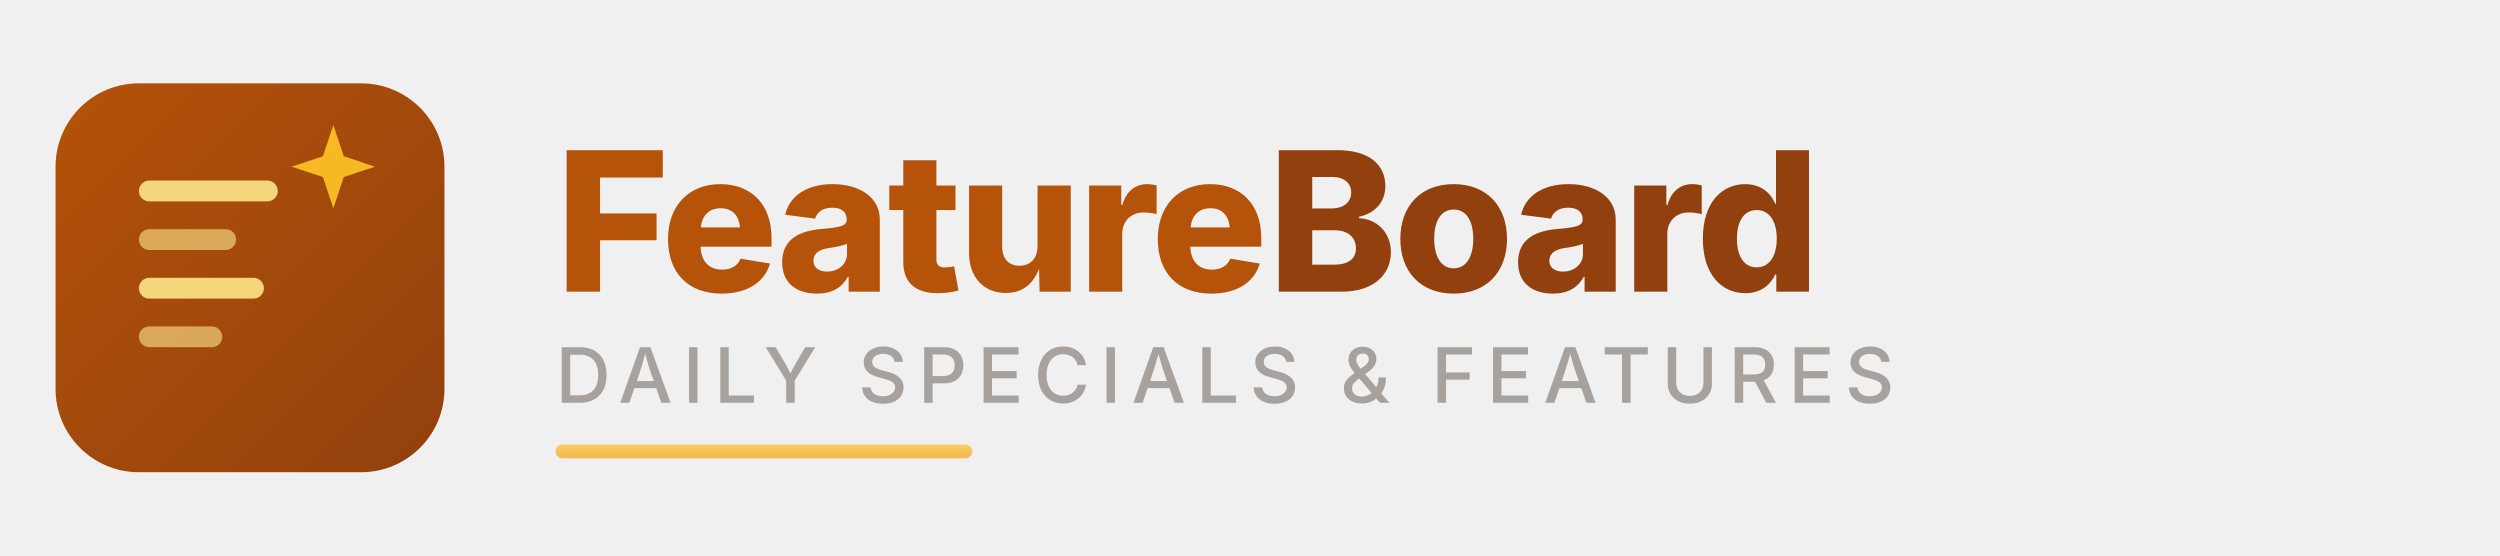
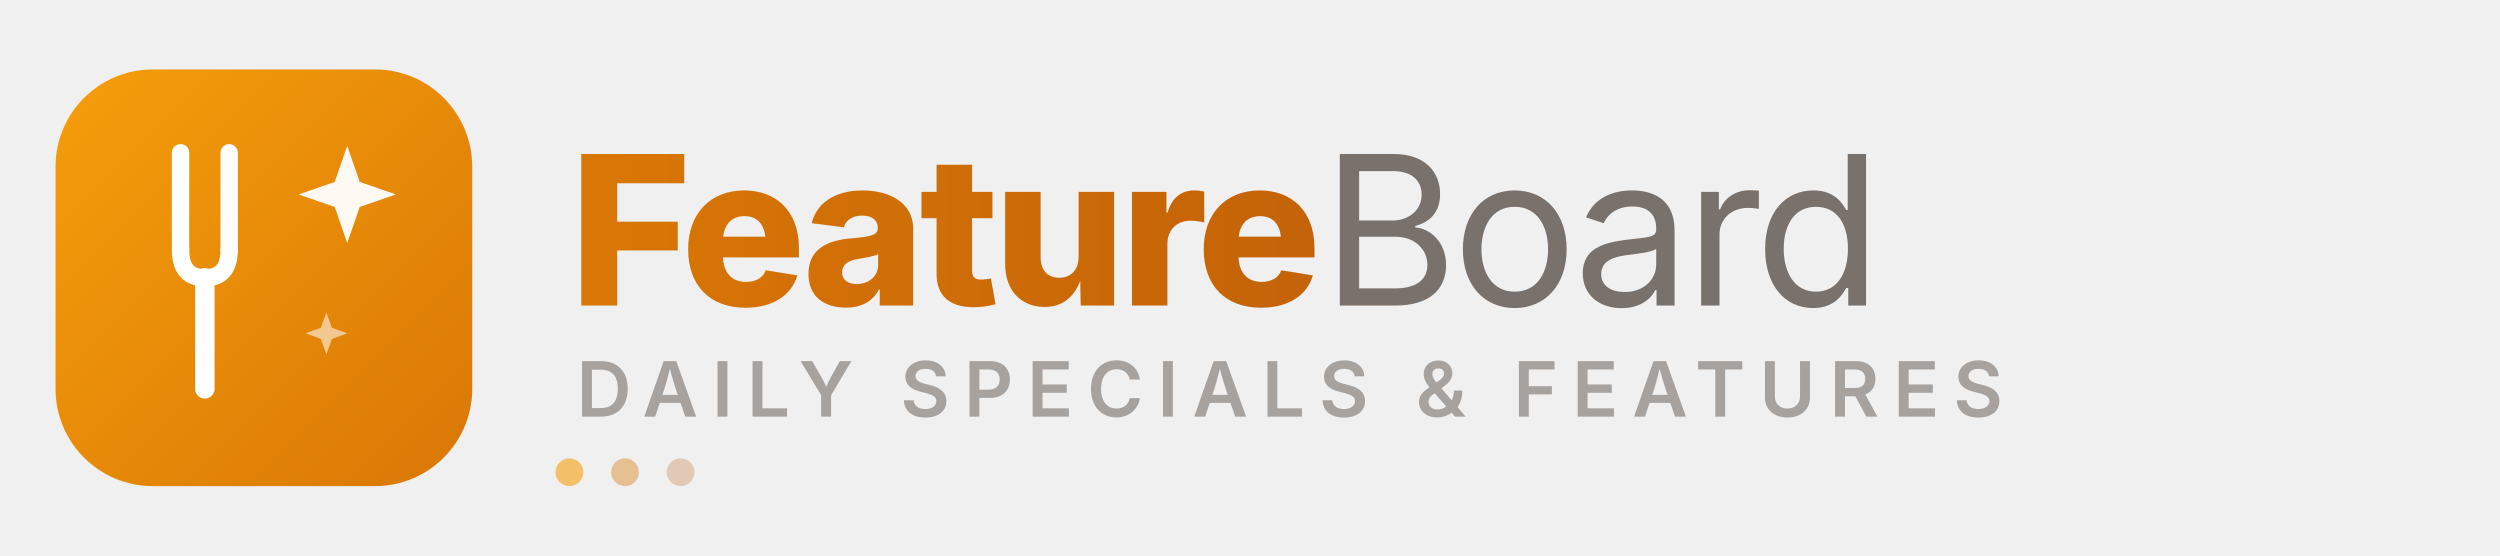
<svg xmlns="http://www.w3.org/2000/svg" width="360" height="80" viewBox="0 0 360 80">
  <defs>
-     <linearGradient id="bgGrad" x1="0" y1="0" x2="1" y2="1">
-       <stop offset="0%" stop-color="#b45309" />
-       <stop offset="100%" stop-color="#92400e" />
+     <linearGradient id="iconBg" x1="0" y1="0" x2="1" y2="1">
+       <stop offset="0%" stop-color="#f59e0b" />
+       <stop offset="100%" stop-color="#d97706" />
    </linearGradient>
-     <linearGradient id="accentGrad" x1="0" y1="0" x2="0" y2="1">
-       <stop offset="0%" stop-color="#fbbf24" />
-       <stop offset="100%" stop-color="#f59e0b" />
+     <linearGradient id="textGrad" x1="0" y1="0" x2="1" y2="0">
+       <stop offset="0%" stop-color="#d97706" />
+       <stop offset="100%" stop-color="#b45309" />
    </linearGradient>
  </defs>
-   <rect x="8" y="12" width="56" height="56" rx="12" fill="url(#bgGrad)" />
-   <rect x="20" y="26" width="20" height="3" rx="1.5" fill="#fde68a" opacity="0.9" />
-   <rect x="20" y="33" width="14" height="3" rx="1.5" fill="#fde68a" opacity="0.6" />
-   <rect x="20" y="40" width="18" height="3" rx="1.5" fill="#fde68a" opacity="0.9" />
-   <rect x="20" y="47" width="12" height="3" rx="1.5" fill="#fde68a" opacity="0.6" />
-   <g transform="translate(48, 24)" fill="#fbbf24">
-     <path d="M0,-6 L1.5,-1.5 L6,0 L1.5,1.5 L0,6 L-1.5,1.5 L-6,0 L-1.5,-1.5 Z" opacity="0.95" />
+   <rect x="8" y="10" width="60" height="60" rx="14" fill="url(#iconBg)" />
+   <line x1="26" y1="22" x2="26" y2="36" stroke="#fff" stroke-width="2.5" stroke-linecap="round" />
+   <line x1="33" y1="22" x2="33" y2="36" stroke="#fff" stroke-width="2.5" stroke-linecap="round" />
+   <path d="M26 36 Q26 40 29.5 40 Q33 40 33 36" stroke="#fff" stroke-width="2.5" fill="none" stroke-linecap="round" />
+   <path d="M29.5 40 L29.5 56" stroke="#fff" stroke-width="2.8" stroke-linecap="round" />
+   <g transform="translate(50,28)">
+     <path d="M0,-7 L1.8,-1.8 L7,0 L1.8,1.8 L0,7 L-1.8,1.8 L-7,0 L-1.8,-1.8Z" fill="#fff" opacity="0.95" />
  </g>
-   <text x="80" y="42" font-family="system-ui, -apple-system, 'Segoe UI', sans-serif" font-weight="800" font-size="28" fill="#b45309" letter-spacing="-0.5">
-     Feature<tspan fill="#92400e">Board</tspan>
+   <g transform="translate(47,48)">
+     <path d="M0,-3 L0.8,-0.8 L3,0 L0.8,0.8 L0,3 L-0.8,0.8 L-3,0 L-0.8,-0.8Z" fill="#fff" opacity="0.55" />
+   </g>
+   <text x="82" y="44" font-family="system-ui, -apple-system, 'Segoe UI', sans-serif" font-weight="800" font-size="30" fill="url(#textGrad)" letter-spacing="-0.8">
+     Feature<tspan font-weight="400" fill="#78716c">Board</tspan>
  </text>
-   <text x="80" y="58" font-family="system-ui, -apple-system, 'Segoe UI', sans-serif" font-weight="500" font-size="11" fill="#a8a29e" letter-spacing="1.5">
+   <text x="83" y="60" font-family="system-ui, -apple-system, 'Segoe UI', sans-serif" font-weight="600" font-size="11" fill="#a8a29e" letter-spacing="2">
    DAILY SPECIALS &amp; FEATURES
  </text>
-   <rect x="80" y="64" width="60" height="2" rx="1" fill="url(#accentGrad)" opacity="0.7" />
+   <circle cx="82" cy="68" r="2" fill="#f59e0b" opacity="0.6" />
+   <circle cx="90" cy="68" r="2" fill="#d97706" opacity="0.4" />
+   <circle cx="98" cy="68" r="2" fill="#b45309" opacity="0.25" />
</svg>
